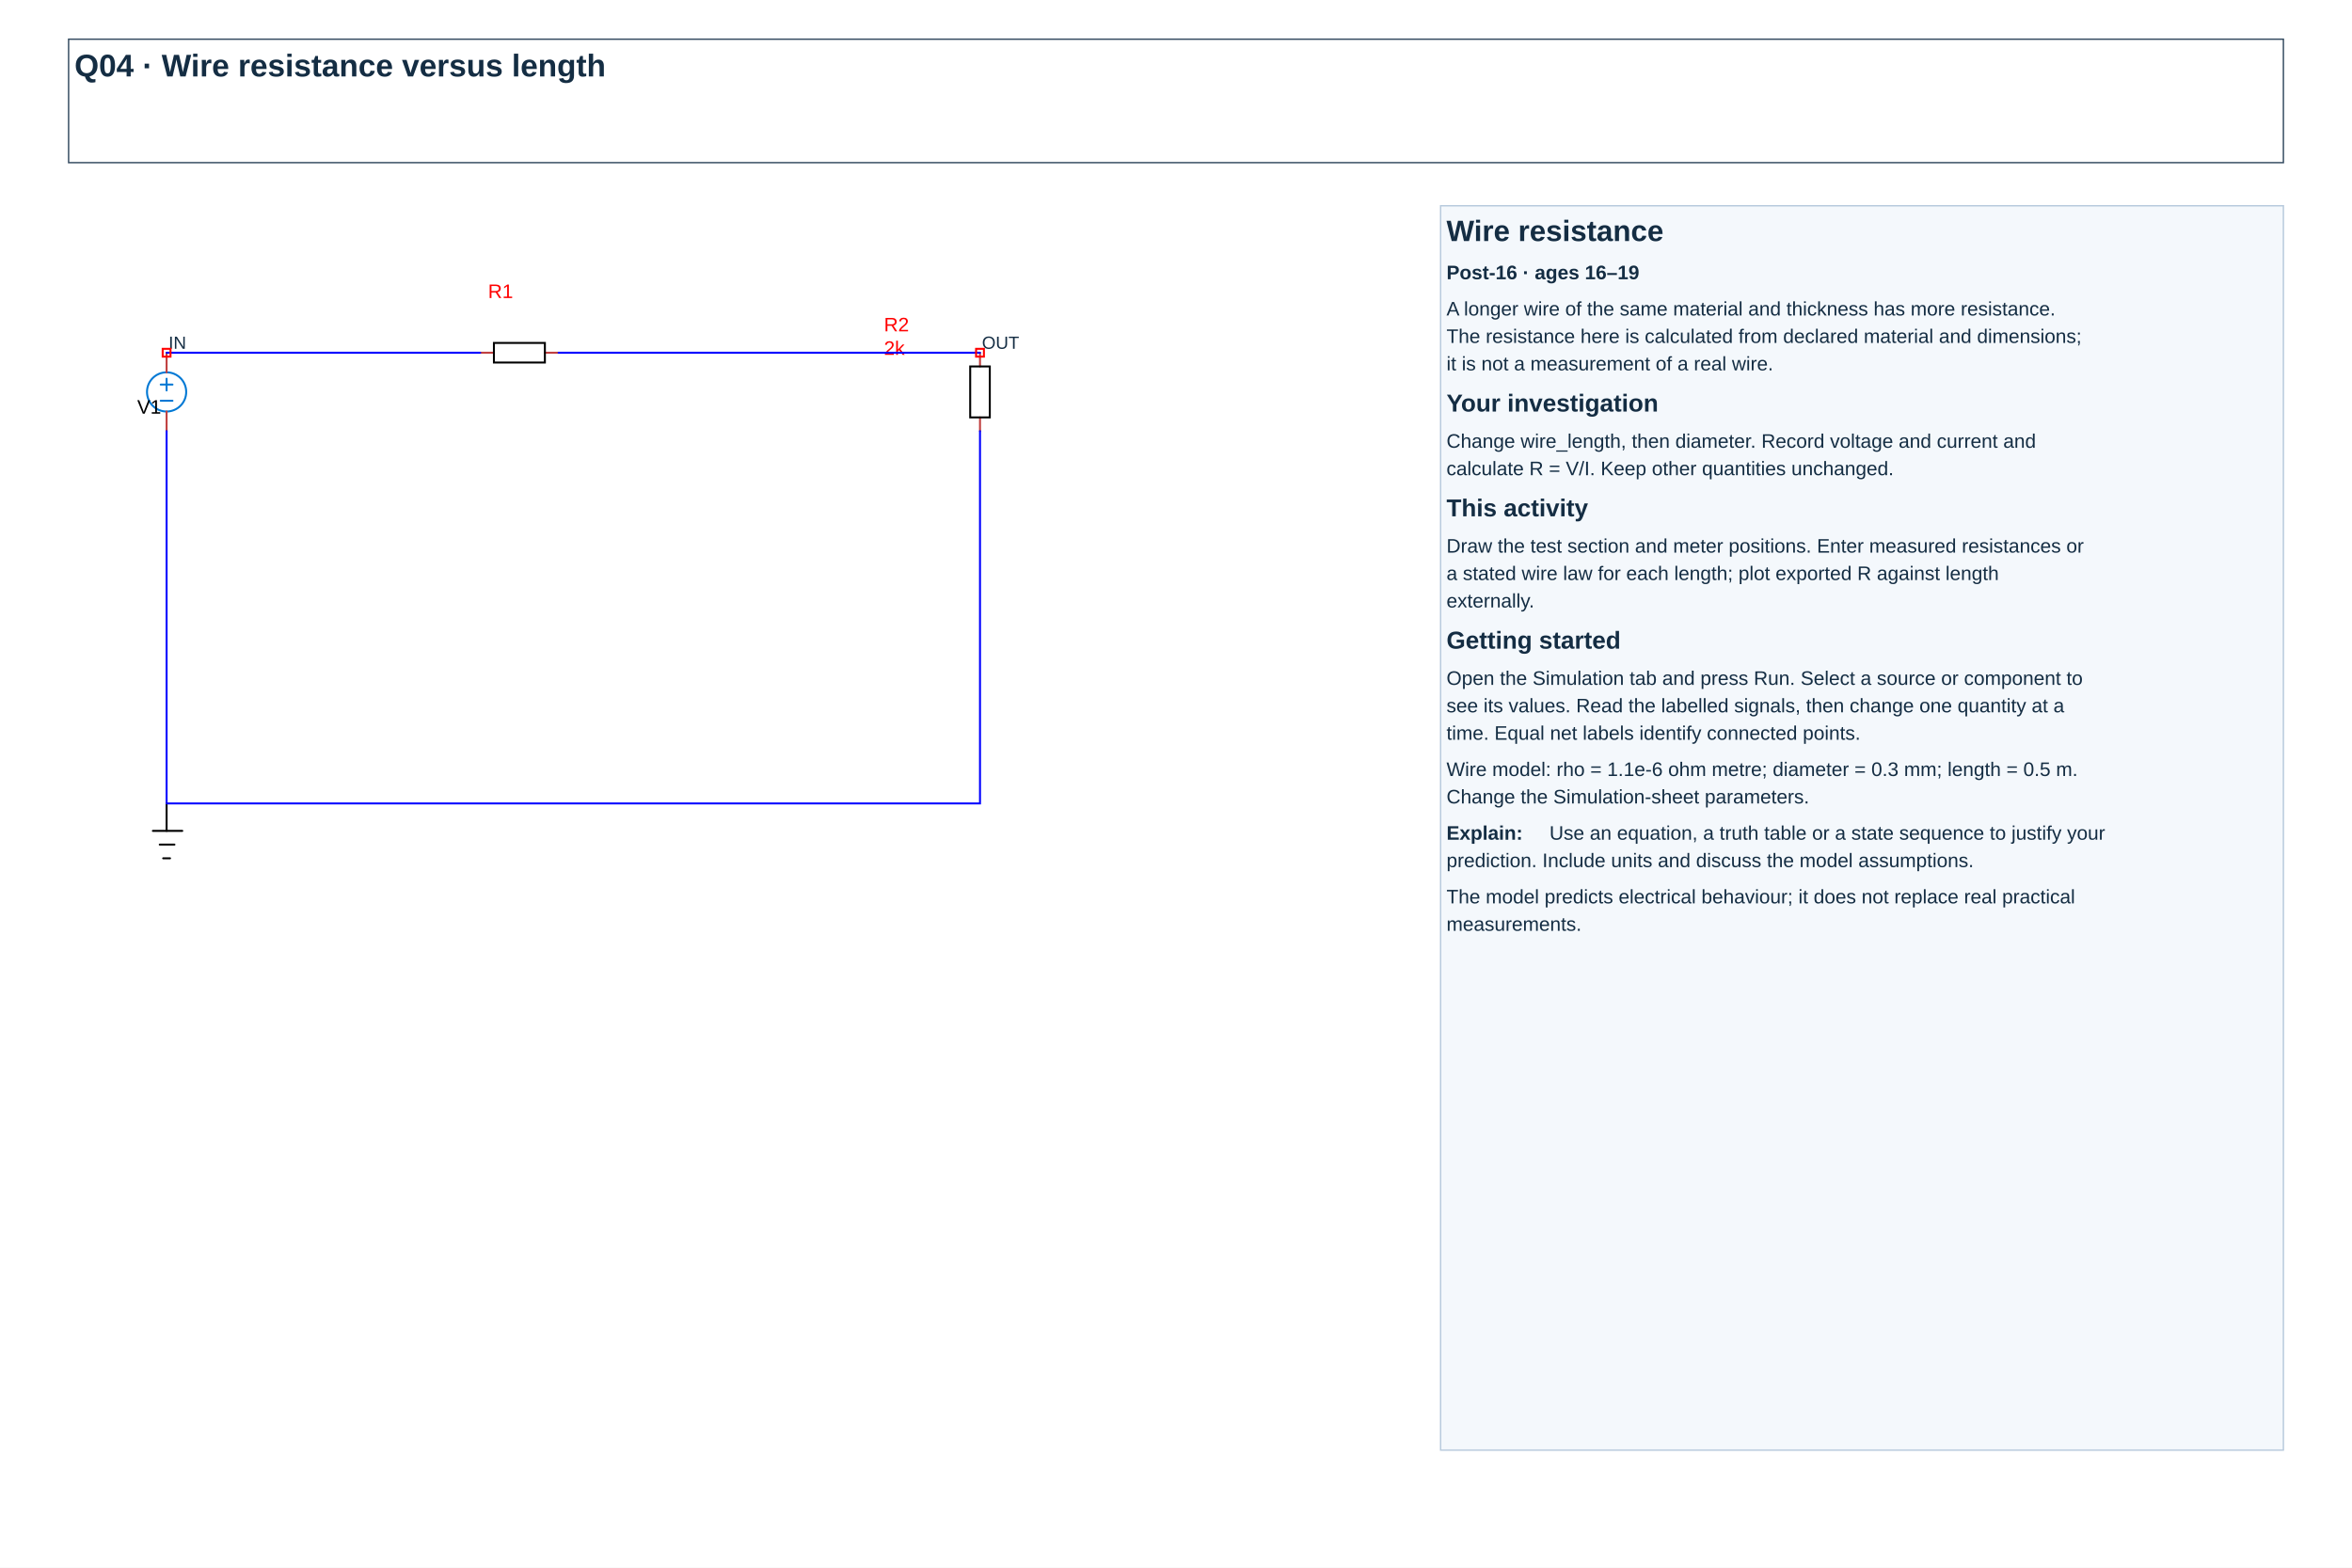
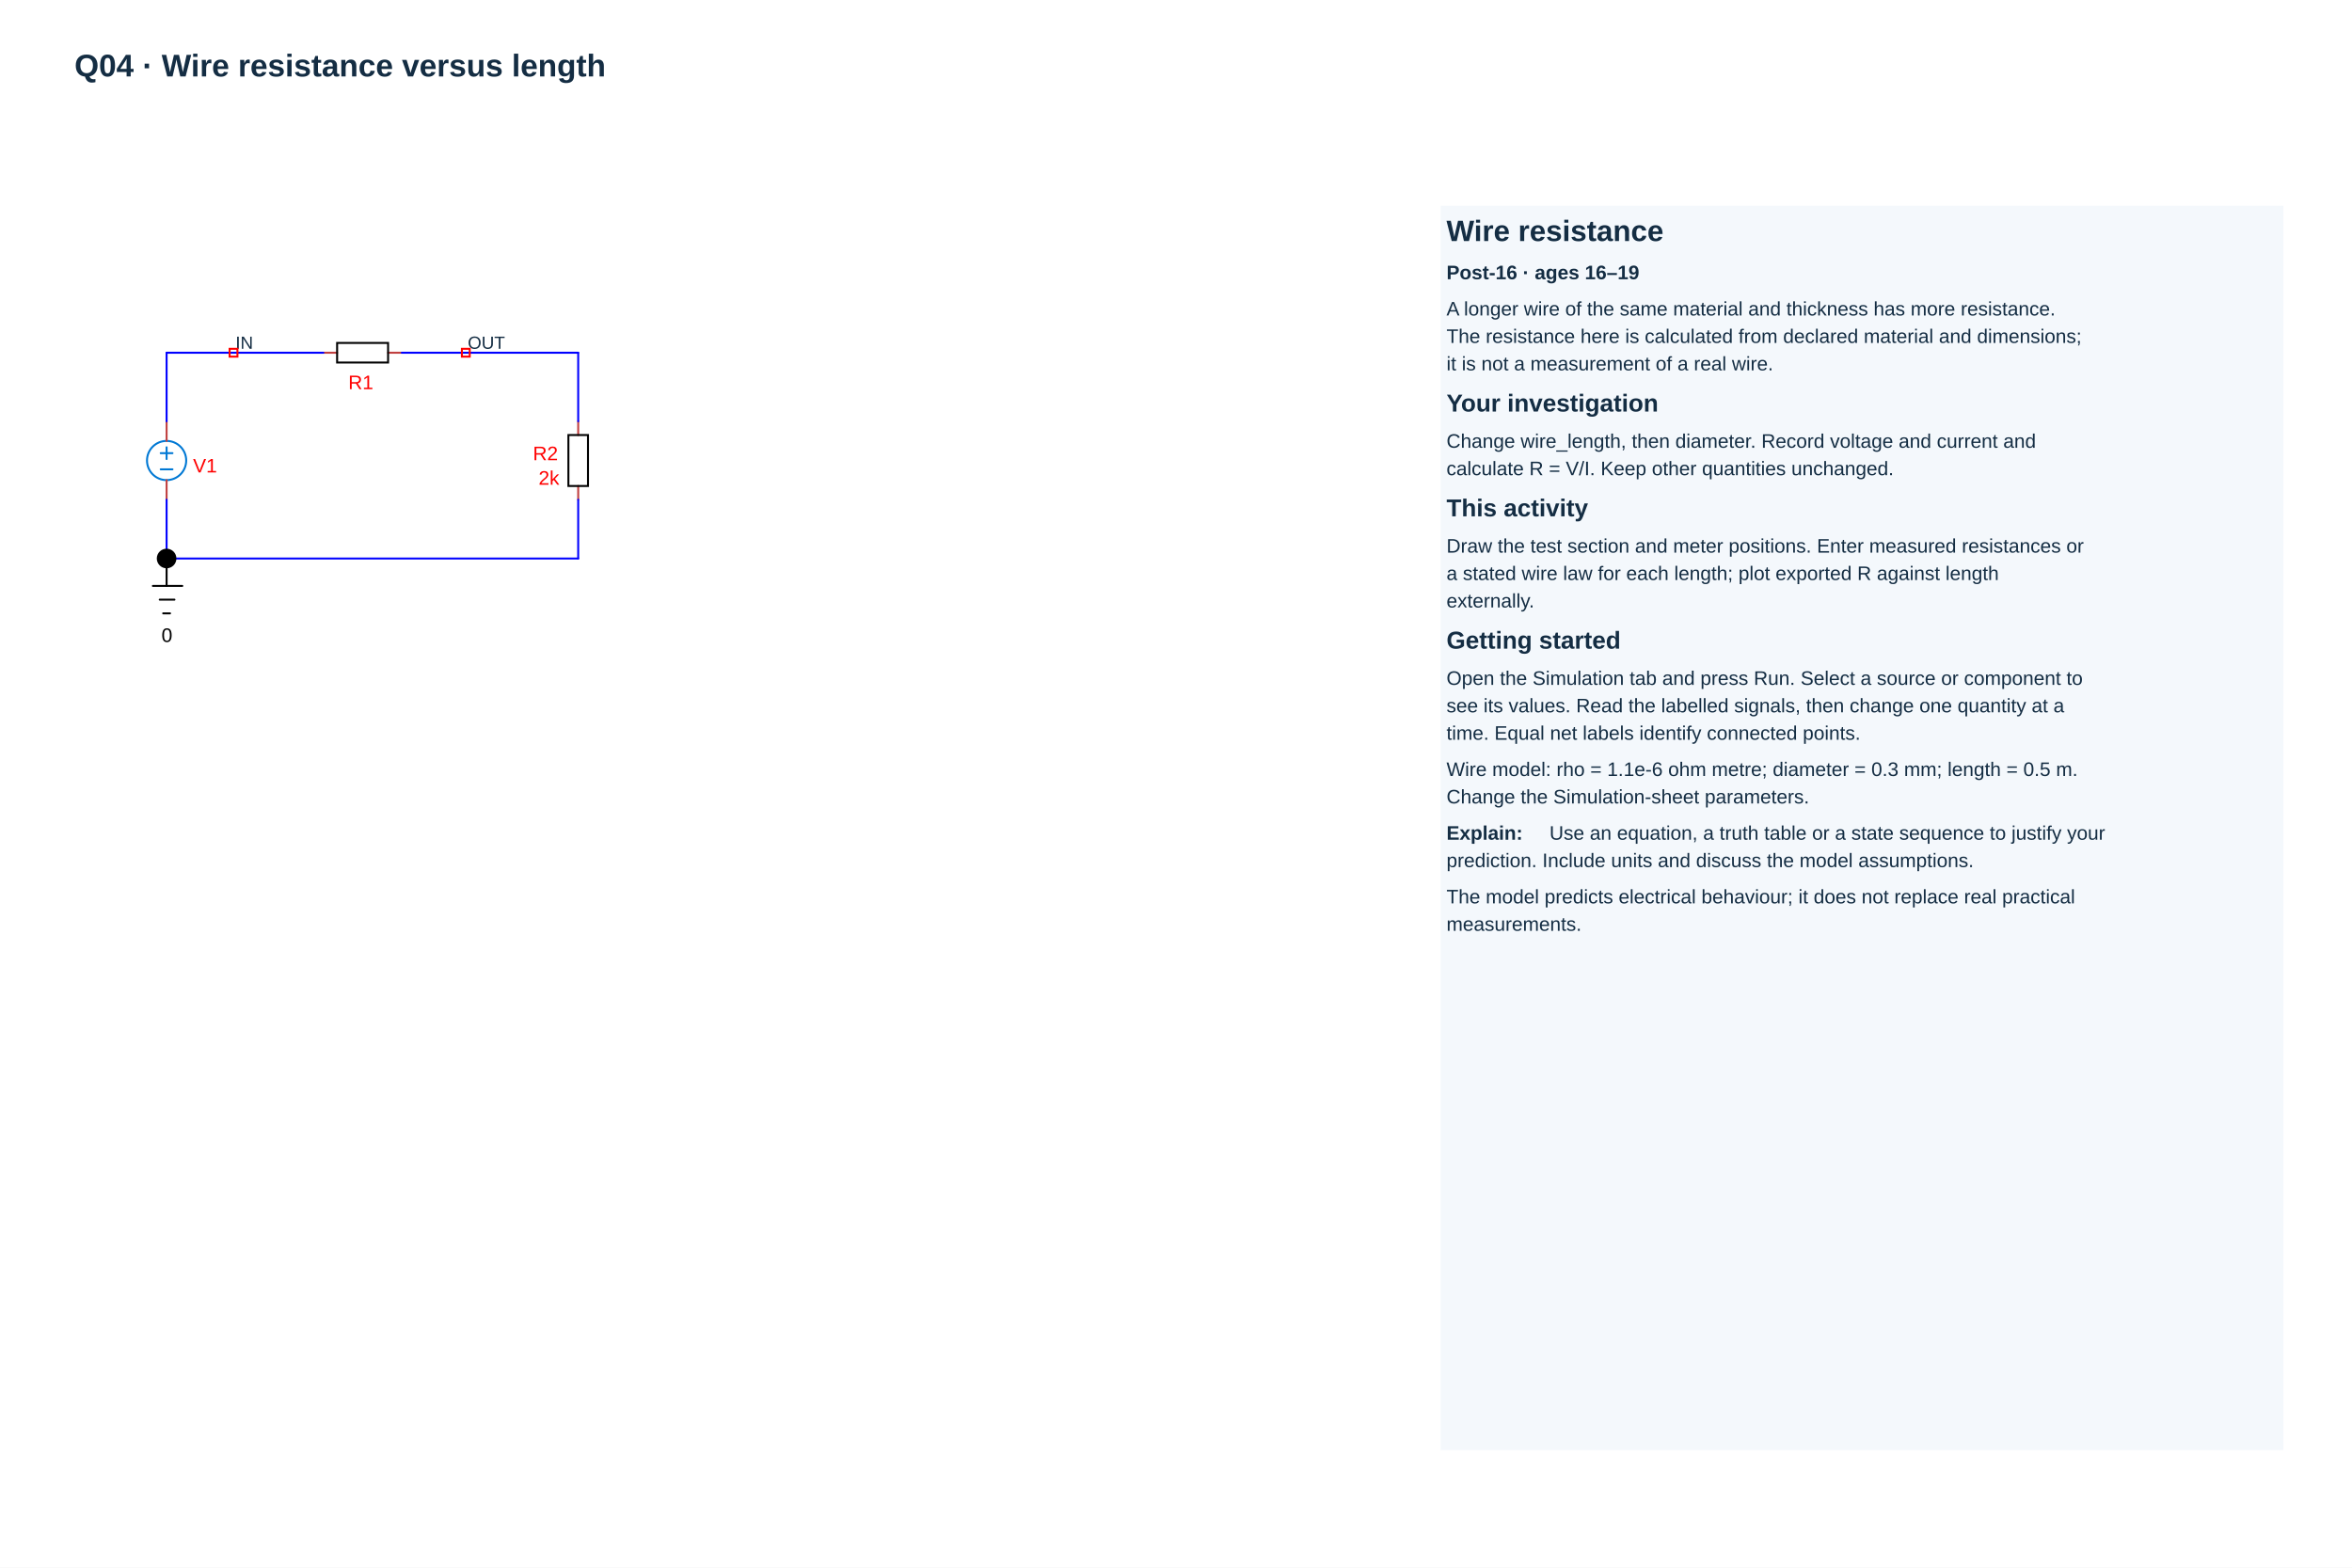
<svg xmlns="http://www.w3.org/2000/svg" width="1800" height="1200" viewBox="0 0 1200 800">
  <rect width="1200" height="800" fill="white" />
  <defs>
    <filter id="dropshadow" height="130%">
      <feGaussianBlur in="SourceAlpha" stdDeviation="3" />
      <feOffset dx="1" dy="1" result="offsetblur" />
      <feMerge>
        <feMergeNode />
        <feMergeNode in="SourceGraphic" />
      </feMerge>
    </filter>
  </defs>
-   <ellipse cx="85" cy="200" rx="10" ry="10" style="fill:none;stroke:#0078d4;stroke-width:1" />
-   <rect x="75" y="180" rx="0" ry="0" width="20" height="40" style="fill:none" />
-   <path d="M82 196.25 L88 196.25" style="fill:none;stroke:#0078d4;stroke-width:1" stroke-linecap="round" />
-   <path d="M85 193.25 L85 199.25" style="fill:none;stroke:#0078d4;stroke-width:1" stroke-linecap="round" />
-   <path d="M82 204.5 L88 204.5" style="fill:none;stroke:#0078d4;stroke-width:1" stroke-linecap="round" />
-   <g transform="rotate(90 85,180)">
-     <line x1="85" y1="180" x2="95" y2="180" stroke-linecap="round" />
+   <ellipse cx="85" cy="235" rx="10" ry="10" style="fill:none;stroke:#0078d4;stroke-width:1" />
+   <rect x="75" y="215" rx="0" ry="0" width="20" height="40" style="fill:none" />
+   <path d="M82 231.25 L88 231.25" style="fill:none;stroke:#0078d4;stroke-width:1" stroke-linecap="round" />
+   <path d="M85 228.25 L85 234.25" style="fill:none;stroke:#0078d4;stroke-width:1" stroke-linecap="round" />
+   <path d="M82 239.5 L88 239.5" style="fill:none;stroke:#0078d4;stroke-width:1" stroke-linecap="round" />
+   <g transform="rotate(90 85,215)">
+     <line x1="85" y1="215" x2="95" y2="215" stroke-linecap="round" />
    <g style="fill:none;stroke:black;stroke-width:1">
      <g style="stroke:#c04040">
-         <line x1="85" y1="180" x2="95" y2="180" stroke-linecap="round" />
+         <line x1="85" y1="215" x2="95" y2="215" stroke-linecap="round" />
      </g>
      <g style="stroke-width:0.6" />
    </g>
  </g>
-   <g transform="rotate(270 85,220)">
-     <line x1="85" y1="220" x2="95" y2="220" stroke-linecap="round" />
+   <g transform="rotate(270 85,255)">
+     <line x1="85" y1="255" x2="95" y2="255" stroke-linecap="round" />
    <g style="fill:none;stroke:black;stroke-width:1">
      <g style="stroke:#c04040">
-         <line x1="85" y1="220" x2="95" y2="220" stroke-linecap="round" />
+         <line x1="85" y1="255" x2="95" y2="255" stroke-linecap="round" />
      </g>
      <g style="stroke-width:0.6" />
    </g>
  </g>
-   <g transform="translate( 69 201.1)">
-     <text x="1" y="10" fill="#000000" style="pointer-events:none;font-size:10px;font-family:Arial;font-weight:normal;font-style:normal;white-space:pre">
+   <g transform="translate( 97.5 231.1)">
+     <text x="1" y="10" fill="#FF0000" style="pointer-events:none;font-size:10px;font-family:Arial;font-weight:normal;font-style:normal;white-space:pre">
      <tspan>V1</tspan>
    </text>
  </g>
-   <path d="M85 220 L85 410" style="fill:none;stroke:#0000ff;stroke-width:1" stroke-linecap="round" />
-   <g transform="">
-     <line x1="85" y1="410" x2="85" y2="424" style="fill:none;stroke:#000000;stroke-width:1;stroke-linecap:round" />
-     <path d="M78 424 L93 424 M81.5 431 L89 431 M86.75 438 L83.25 438" style="fill:none;stroke:#000000;stroke-width:1;stroke-linecap:round" />
+   <path d="M85 255 L85 285" style="fill:none;stroke:#0000ff;stroke-width:1" stroke-linecap="round" />
+   <g transform="translate( 81.39453 317.6)">
+     <text x="1" y="10" fill="#000000" style="pointer-events:none;font-size:10px;font-family:Arial;font-weight:normal;font-style:normal;white-space:pre">
+       <tspan>0</tspan>
+     </text>
  </g>
  <g transform="">
-     <line x1="245" y1="180" x2="252" y2="180" stroke-linecap="round" />
+     <line x1="85" y1="285" x2="85" y2="299" style="fill:none;stroke:#000000;stroke-width:1;stroke-linecap:round" />
+     <path d="M78 299 L93 299 M81.5 306 L89 306 M86.75 313 L83.25 313" style="fill:none;stroke:#000000;stroke-width:1;stroke-linecap:round" />
+   </g>
+   <g transform="">
+     <line x1="165" y1="180" x2="172" y2="180" stroke-linecap="round" />
    <g style="fill:none;stroke:black;stroke-width:1">
      <g style="stroke:#c04040">
-         <line x1="245" y1="180" x2="252" y2="180" stroke-linecap="round" />
+         <line x1="165" y1="180" x2="172" y2="180" stroke-linecap="round" />
      </g>
      <g style="stroke-width:0.6" />
    </g>
  </g>
-   <g transform="rotate(180 285,180)">
-     <line x1="285" y1="180" x2="292" y2="180" stroke-linecap="round" />
+   <g transform="rotate(180 205,180)">
+     <line x1="205" y1="180" x2="212" y2="180" stroke-linecap="round" />
    <g style="fill:none;stroke:black;stroke-width:1">
      <g style="stroke:#c04040">
-         <line x1="285" y1="180" x2="292" y2="180" stroke-linecap="round" />
+         <line x1="205" y1="180" x2="212" y2="180" stroke-linecap="round" />
      </g>
      <g style="stroke-width:0.6" />
    </g>
  </g>
-   <rect x="252" y="175" rx="0" ry="0" width="26" height="10" style="fill:none;stroke:#000000;stroke-width:1" />
-   <g transform="translate( 248 142.1)">
+   <rect x="172" y="175" rx="0" ry="0" width="26" height="10" style="fill:none;stroke:#000000;stroke-width:1" />
+   <g transform="translate( 176.6973 188.6)">
    <text x="1" y="10" fill="#FF0000" style="pointer-events:none;font-size:10px;font-family:Arial;font-weight:normal;font-style:normal;white-space:pre">
      <tspan>R1</tspan>
    </text>
  </g>
-   <g transform="rotate(90 500,180)">
-     <line x1="500" y1="180" x2="507" y2="180" stroke-linecap="round" />
+   <g transform="rotate(90 295,215)">
+     <line x1="295" y1="215" x2="302" y2="215" stroke-linecap="round" />
    <g style="fill:none;stroke:black;stroke-width:1">
      <g style="stroke:#c04040">
-         <line x1="500" y1="180" x2="507" y2="180" stroke-linecap="round" />
+         <line x1="295" y1="215" x2="302" y2="215" stroke-linecap="round" />
      </g>
      <g style="stroke-width:0.6" />
    </g>
  </g>
-   <g transform="rotate(270 500,220)">
-     <line x1="500" y1="220" x2="507" y2="220" stroke-linecap="round" />
+   <g transform="rotate(270 295,255)">
+     <line x1="295" y1="255" x2="302" y2="255" stroke-linecap="round" />
    <g style="fill:none;stroke:black;stroke-width:1">
      <g style="stroke:#c04040">
-         <line x1="500" y1="220" x2="507" y2="220" stroke-linecap="round" />
+         <line x1="295" y1="255" x2="302" y2="255" stroke-linecap="round" />
      </g>
      <g style="stroke-width:0.6" />
    </g>
  </g>
-   <rect x="495" y="187" rx="0" ry="0" width="10" height="26" style="fill:none;stroke:#000000;stroke-width:1" />
-   <g transform="translate( 450 159.1)">
+   <rect x="290" y="222" rx="0" ry="0" width="10" height="26" style="fill:none;stroke:#000000;stroke-width:1" />
+   <g transform="translate( 270.8945 224.85)">
    <text x="1" y="10" fill="#FF0000" style="pointer-events:none;font-size:10px;font-family:Arial;font-weight:normal;font-style:normal;white-space:pre">
      <tspan>R2</tspan>
    </text>
  </g>
-   <g transform="translate( 450 171.1)">
+   <g transform="translate( 273.7891 237.35)">
    <text x="1" y="10" fill="#FF0000" style="pointer-events:none;font-size:10px;font-family:Arial;font-weight:normal;font-style:normal;white-space:pre">
      <tspan>2k</tspan>
    </text>
  </g>
-   <path d="M85 180 L245 180" style="fill:none;stroke:#0000ff;stroke-width:1" stroke-linecap="round" />
-   <path d="M285 180 L500 180" style="fill:none;stroke:#0000ff;stroke-width:1" stroke-linecap="round" />
-   <path d="M500 220 L500 410 L85 410" style="fill:none;stroke:#0000ff;stroke-width:1" stroke-linecap="round" />
-   <g transform="translate( 500 168.99)">
+   <path d="M85 215 L85 180" style="fill:none;stroke:#0000ff;stroke-width:1" stroke-linecap="round" />
+   <path d="M85 180 L165 180" style="fill:none;stroke:#0000ff;stroke-width:1" stroke-linecap="round" />
+   <path d="M205 180 L295 180" style="fill:none;stroke:#0000ff;stroke-width:1" stroke-linecap="round" />
+   <path d="M295 180 L295 215" style="fill:none;stroke:#0000ff;stroke-width:1" stroke-linecap="round" />
+   <path d="M295 255 L295 285" style="fill:none;stroke:#0000ff;stroke-width:1" stroke-linecap="round" />
+   <path d="M295 285 L85 285" style="fill:none;stroke:#0000ff;stroke-width:1" stroke-linecap="round" />
+   <g transform="translate( 237.6602 168.99)">
    <text x="1" y="9" fill="#142d43" style="pointer-events:none;font-size:9px;font-family:Arial;font-weight:normal;font-style:normal;white-space:pre">
      <tspan>OUT</tspan>
    </text>
  </g>
-   <rect x="498" y="178" width="4" height="4" style="stroke:red;stroke-width:1;fill:none" />
-   <g transform="translate( 85 168.99)">
+   <rect x="235.66" y="178" width="4" height="4" style="stroke:red;stroke-width:1;fill:none" />
+   <g transform="translate( 119.15 168.99)">
    <text x="1" y="9" fill="#142d43" style="pointer-events:none;font-size:9px;font-family:Arial;font-weight:normal;font-style:normal;white-space:pre">
      <tspan>IN</tspan>
    </text>
  </g>
-   <rect x="83" y="178" width="4" height="4" style="stroke:red;stroke-width:1;fill:none" />
-   <rect x="35" y="20" rx="0" ry="0" width="1130" height="63" style="fill:none;stroke:#32495f;stroke-width:0.7" />
+   <rect x="117.15" y="178" width="4" height="4" style="stroke:red;stroke-width:1;fill:none" />
+   <rect x="35" y="20" rx="0" ry="0" width="1130" height="63" style="fill:none;stroke:#32495f;stroke-width:0" />
  <g transform="translate(35 20)" style="pointer-events:none">
    <svg width="1130" height="63" overflow="hidden" data-markdown="true">
      <text x="3" y="19" fill="#142d43" font-family="Arial" font-size="16" font-weight="bold" font-style="normal" xml:space="preserve" style="white-space:pre">Q04 · Wire resistance versus length</text>
    </svg>
  </g>
-   <rect x="735" y="105" rx="0" ry="0" width="430" height="635" style="fill:#f4f8fc;stroke:#b7c9dc;stroke-width:0.7" />
+   <rect x="735" y="105" rx="0" ry="0" width="430" height="635" style="fill:#f4f8fc;stroke:#b7c9dc;stroke-width:0" />
  <g transform="translate(735 105)" style="pointer-events:none">
    <svg width="430" height="635" overflow="hidden" data-markdown="true">
      <text x="3" y="18" fill="#142d43" font-family="Arial" font-size="15" font-weight="bold" font-style="normal" xml:space="preserve" style="white-space:pre">Wire resistance</text>
      <text x="3" y="37.5" fill="#142d43" font-family="Arial" font-size="10" font-weight="bold" font-style="normal" xml:space="preserve" style="white-space:pre">Post-16 · ages 16–19</text>
      <text x="3" y="56" fill="#142d43" font-family="Arial" font-size="10" font-weight="normal" font-style="normal" xml:space="preserve" style="white-space:pre">A longer wire of the same material and thickness has more resistance. </text>
      <text x="3" y="70" fill="#142d43" font-family="Arial" font-size="10" font-weight="normal" font-style="normal" xml:space="preserve" style="white-space:pre">The resistance here is calculated from declared material and dimensions;</text>
      <text x="3" y="84" fill="#142d43" font-family="Arial" font-size="10" font-weight="normal" font-style="normal" xml:space="preserve" style="white-space:pre">it is not a measurement of a real wire.</text>
      <text x="3" y="105" fill="#142d43" font-family="Arial" font-size="12.5" font-weight="bold" font-style="normal" xml:space="preserve" style="white-space:pre">Your investigation</text>
      <text x="3" y="123.5" fill="#142d43" font-family="Arial" font-size="10" font-weight="normal" font-style="normal" xml:space="preserve" style="white-space:pre">Change wire_length, then diameter. Record voltage and current and </text>
      <text x="3" y="137.5" fill="#142d43" font-family="Arial" font-size="10" font-weight="normal" font-style="normal" xml:space="preserve" style="white-space:pre">calculate R = V/I. Keep other quantities unchanged.</text>
      <text x="3" y="158.5" fill="#142d43" font-family="Arial" font-size="12.5" font-weight="bold" font-style="normal" xml:space="preserve" style="white-space:pre">This activity</text>
      <text x="3" y="177" fill="#142d43" font-family="Arial" font-size="10" font-weight="normal" font-style="normal" xml:space="preserve" style="white-space:pre">Draw the test section and meter positions. Enter measured resistances or</text>
      <text x="3" y="191" fill="#142d43" font-family="Arial" font-size="10" font-weight="normal" font-style="normal" xml:space="preserve" style="white-space:pre">a stated wire law for each length; plot exported R against length </text>
      <text x="3" y="205" fill="#142d43" font-family="Arial" font-size="10" font-weight="normal" font-style="normal" xml:space="preserve" style="white-space:pre">externally.</text>
      <text x="3" y="226" fill="#142d43" font-family="Arial" font-size="12.5" font-weight="bold" font-style="normal" xml:space="preserve" style="white-space:pre">Getting started</text>
      <text x="3" y="244.5" fill="#142d43" font-family="Arial" font-size="10" font-weight="normal" font-style="normal" xml:space="preserve" style="white-space:pre">Open the Simulation tab and press Run. Select a source or component to</text>
      <text x="3" y="258.5" fill="#142d43" font-family="Arial" font-size="10" font-weight="normal" font-style="normal" xml:space="preserve" style="white-space:pre">see its values. Read the labelled signals, then change one quantity at a </text>
      <text x="3" y="272.5" fill="#142d43" font-family="Arial" font-size="10" font-weight="normal" font-style="normal" xml:space="preserve" style="white-space:pre">time. Equal net labels identify connected points.</text>
      <text x="3" y="291" fill="#142d43" font-family="Arial" font-size="10" font-weight="normal" font-style="normal" xml:space="preserve" style="white-space:pre">Wire model: rho = 1.1e-6 ohm metre; diameter = 0.3 mm; length = 0.5 m. </text>
      <text x="3" y="305" fill="#142d43" font-family="Arial" font-size="10" font-weight="normal" font-style="normal" xml:space="preserve" style="white-space:pre">Change the Simulation-sheet parameters.</text>
      <text x="3" y="323.5" fill="#142d43" font-family="Arial" font-size="10" font-weight="bold" font-style="normal" xml:space="preserve" style="white-space:pre">Explain:</text>
      <text x="52.766" y="323.5" fill="#142d43" font-family="Arial" font-size="10" font-weight="normal" font-style="normal" xml:space="preserve" style="white-space:pre"> Use an equation, a truth table or a state sequence to justify your</text>
      <text x="3" y="337.5" fill="#142d43" font-family="Arial" font-size="10" font-weight="normal" font-style="normal" xml:space="preserve" style="white-space:pre">prediction. Include units and discuss the model assumptions.</text>
      <text x="3" y="356" fill="#142d43" font-family="Arial" font-size="10" font-weight="normal" font-style="normal" xml:space="preserve" style="white-space:pre">The model predicts electrical behaviour; it does not replace real practical </text>
      <text x="3" y="370" fill="#142d43" font-family="Arial" font-size="10" font-weight="normal" font-style="normal" xml:space="preserve" style="white-space:pre">measurements.</text>
    </svg>
  </g>
+   <circle cx="85" cy="285" r="5" style="fill:#000000;stroke:none" />
</svg>
